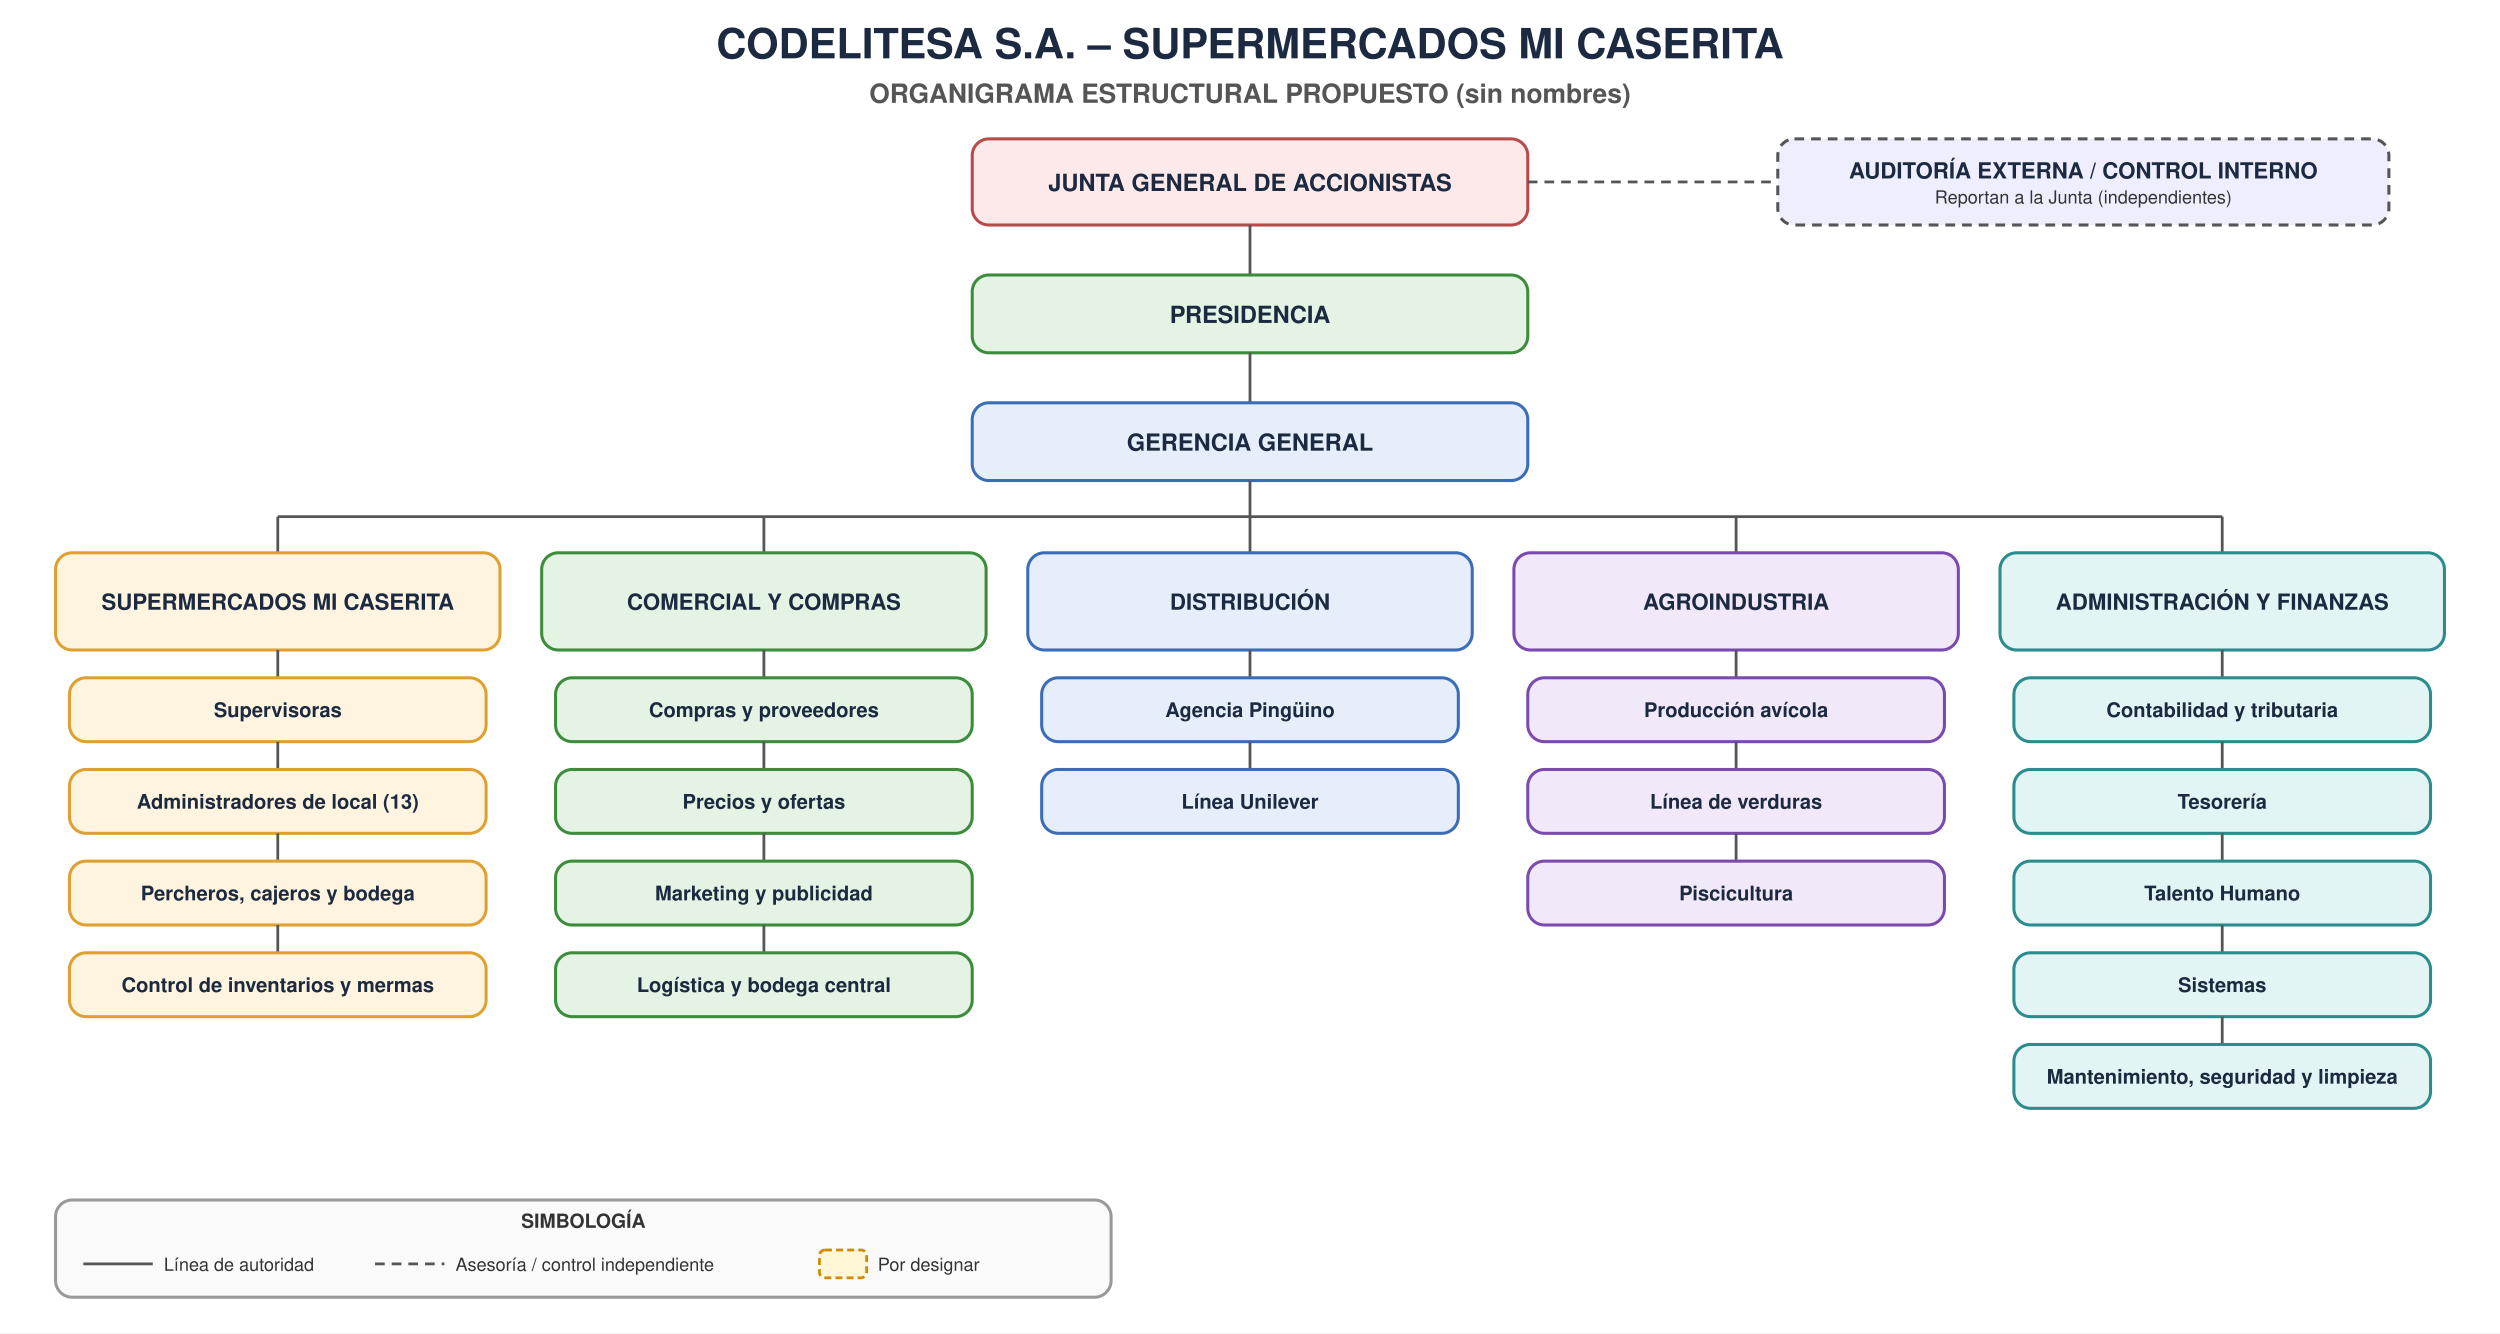
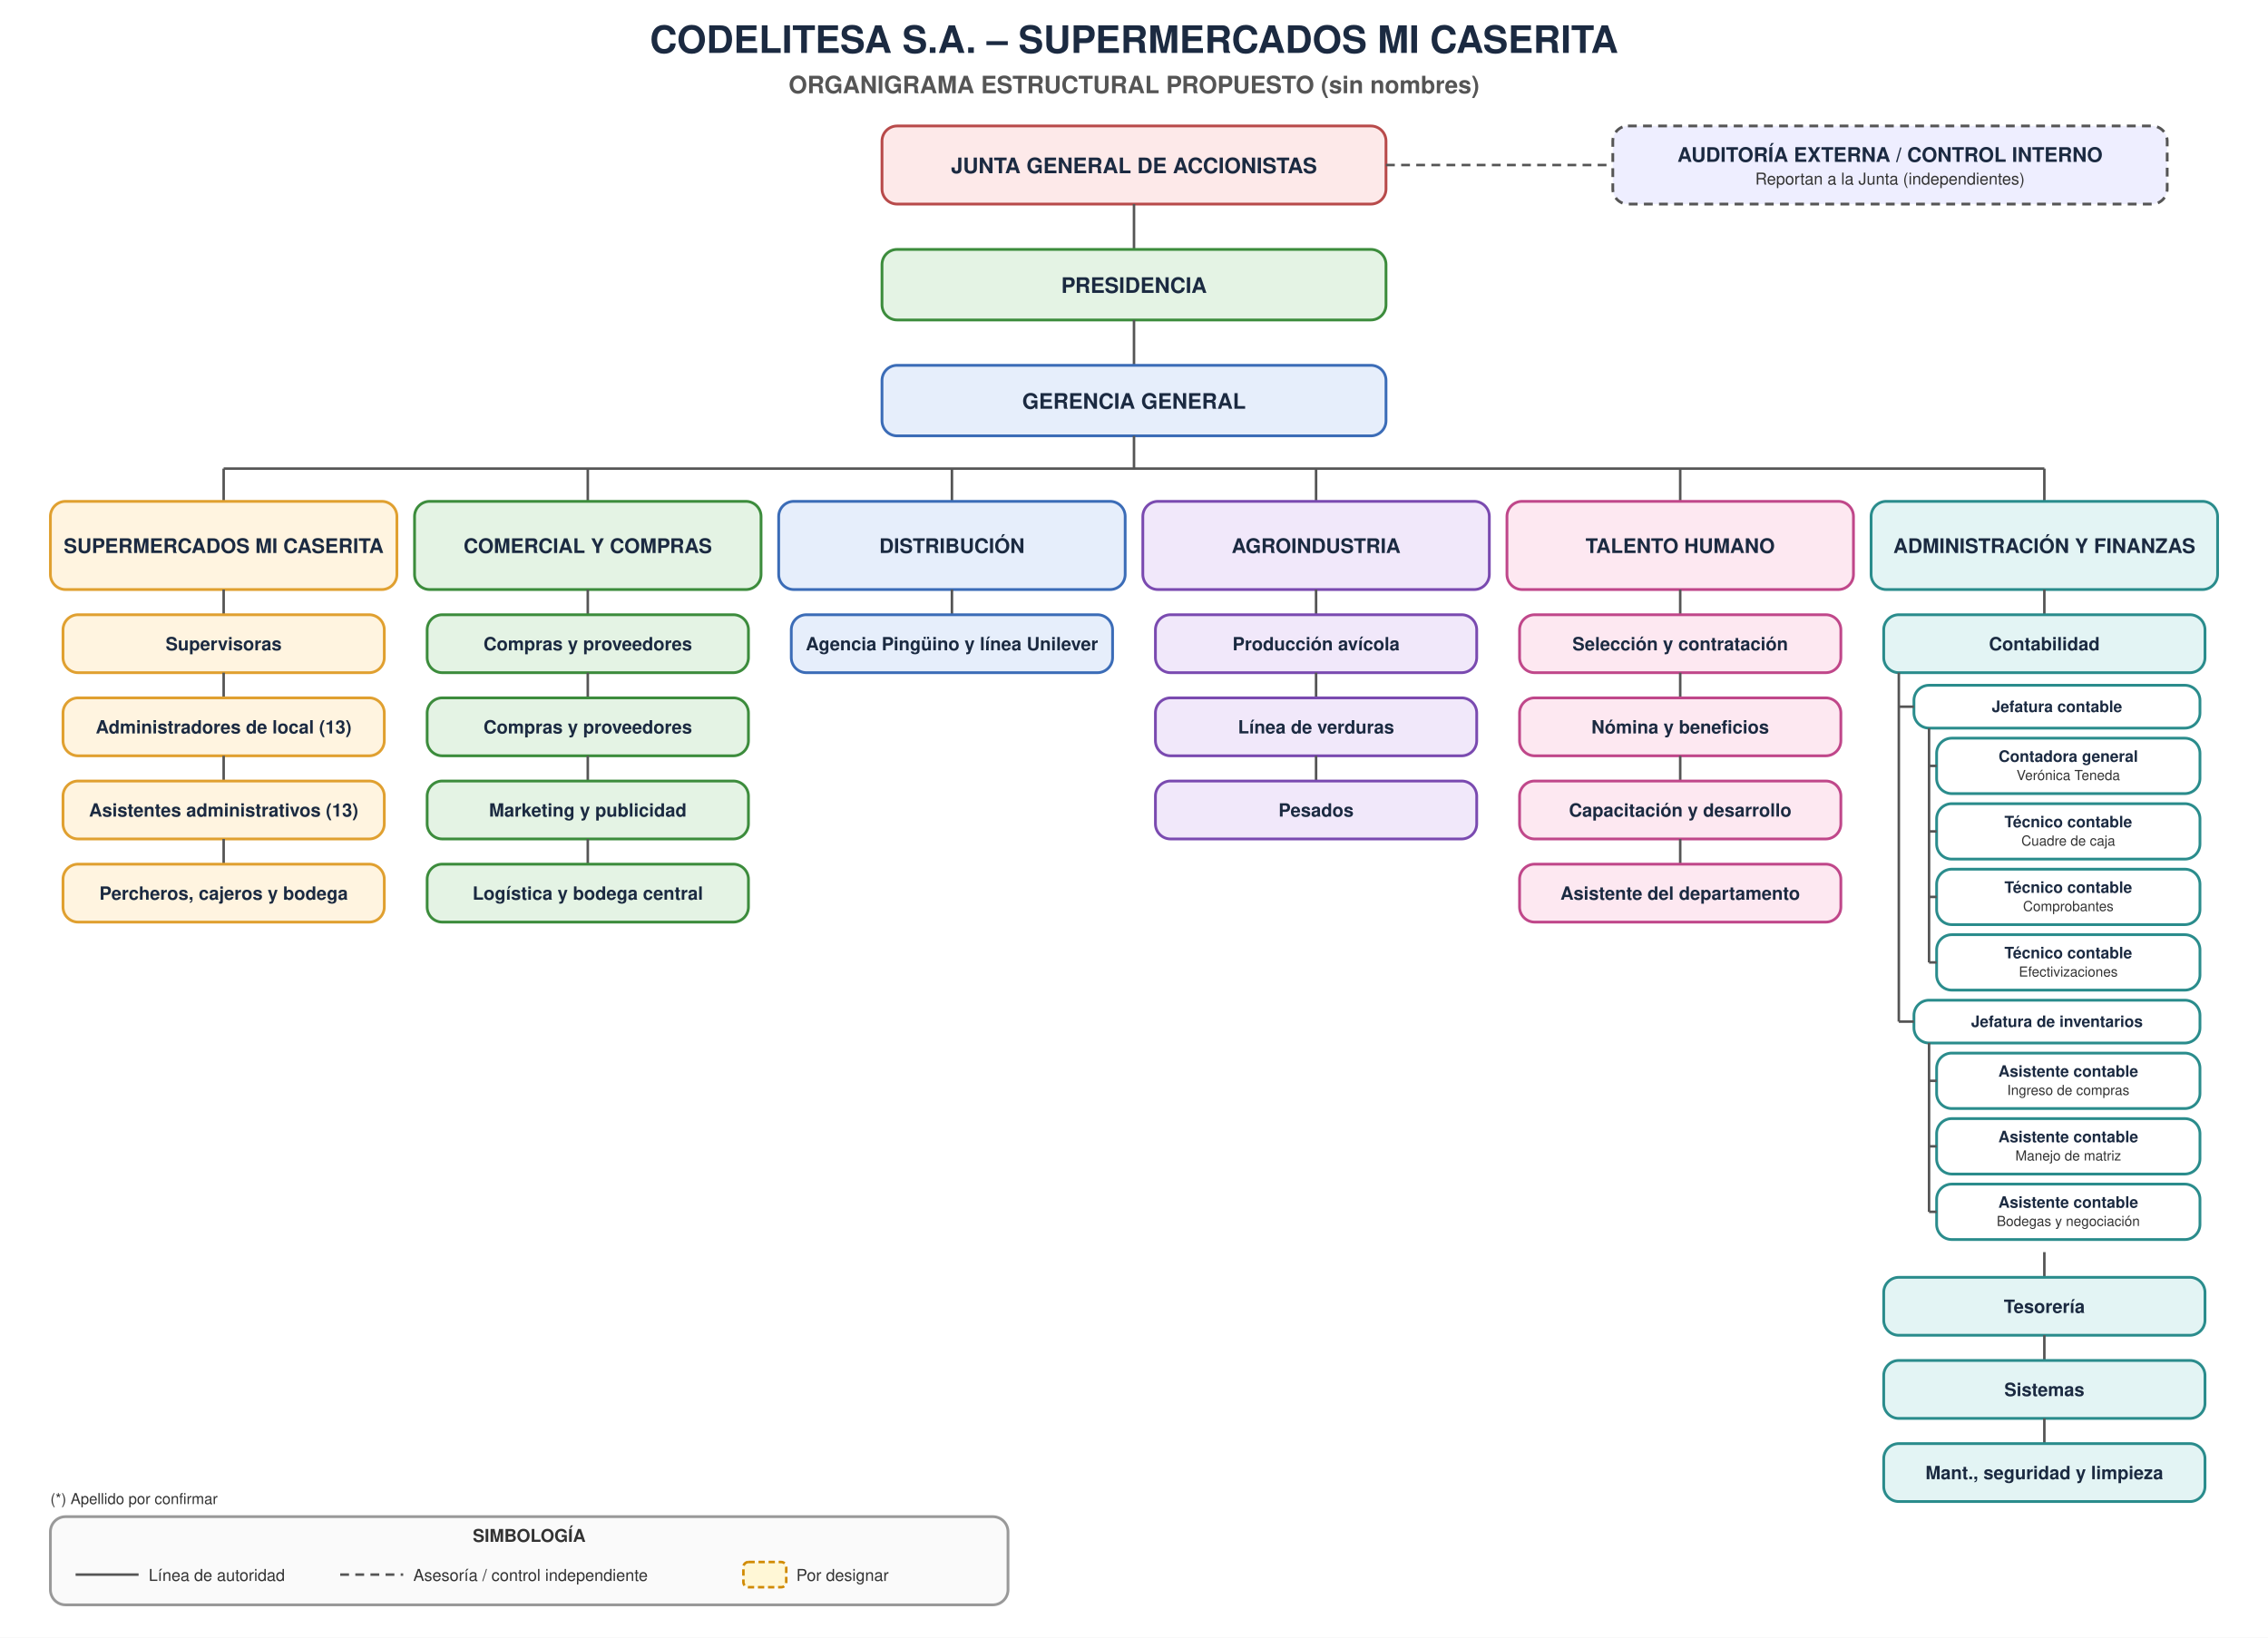
- <svg xmlns="http://www.w3.org/2000/svg" width="1800" height="960" viewBox="0 0 1800 960" font-family="Helvetica,Arial,sans-serif">
+ <svg xmlns="http://www.w3.org/2000/svg" width="1800" height="1300" viewBox="0 0 1800 1300" font-family="Helvetica,Arial,sans-serif">
  <rect width="100%" height="100%" fill="#fff" />
  <text x="900.0" y="42" text-anchor="middle" font-size="30" font-weight="700" fill="#1b2a41">CODELITESA S.A. – SUPERMERCADOS MI CASERITA</text>
  <text x="900.0" y="74" text-anchor="middle" font-size="19" font-weight="600" fill="#555">ORGANIGRAMA ESTRUCTURAL PROPUESTO (sin nombres)</text>
  <rect x="700.0" y="100" width="400" height="62" rx="12" fill="#fde9e9" stroke="#b84a4a" stroke-width="2.2" />
  <text x="900.0" y="137.5" text-anchor="middle" font-weight="700" font-size="17" fill="#1b2a41">JUNTA GENERAL DE ACCIONISTAS</text>
  <rect x="1280" y="100" width="440" height="62" rx="12" fill="#eef" stroke="#555" stroke-width="2.2" stroke-dasharray="7 5" />
  <text x="1500.0" y="128.5" text-anchor="middle" font-weight="700" font-size="16" fill="#1b2a41">AUDITORÍA EXTERNA / CONTROL INTERNO</text>
  <text x="1500.0" y="146.5" text-anchor="middle" font-size="13" fill="#333" font-weight="400">Reportan a la Junta (independientes)</text>
  <path d="M1100.0,131 L1280,131" stroke="#555" stroke-width="2" fill="none" stroke-dasharray="7 5" />
  <path d="M900.0,162 L900.0,198" stroke="#555" stroke-width="2" fill="none" />
  <rect x="700.0" y="198" width="400" height="56" rx="12" fill="#e4f3e4" stroke="#3c8c3c" stroke-width="2.2" />
  <text x="900.0" y="232.5" text-anchor="middle" font-weight="700" font-size="17" fill="#1b2a41">PRESIDENCIA</text>
  <path d="M900.0,254 L900.0,290" stroke="#555" stroke-width="2" fill="none" />
  <rect x="700.0" y="290" width="400" height="56" rx="12" fill="#e6eefb" stroke="#3b6cb7" stroke-width="2.2" />
  <text x="900.0" y="324.5" text-anchor="middle" font-weight="700" font-size="17" fill="#1b2a41">GERENCIA GENERAL</text>
  <path d="M900.0,346 L900.0,372" stroke="#555" stroke-width="2" fill="none" />
-   <path d="M200.0,372 L200.0,398" stroke="#555" stroke-width="2" fill="none" />
-   <rect x="40" y="398" width="320" height="70" rx="12" fill="#fff4e0" stroke="#e0a030" stroke-width="2.2" />
-   <text x="200.0" y="439.0" text-anchor="middle" font-weight="700" font-size="16" fill="#1b2a41">SUPERMERCADOS MI CASERITA</text>
-   <path d="M200.0,468 L200.0,488" stroke="#555" stroke-width="2" fill="none" />
-   <rect x="50" y="488" width="300" height="46" rx="12" fill="#fff4e0" stroke="#e0a030" stroke-width="2.2" />
-   <text x="200.0" y="516.25" text-anchor="middle" font-weight="700" font-size="14.5" fill="#1b2a41">Supervisoras</text>
-   <path d="M200.0,534 L200.0,554" stroke="#555" stroke-width="2" fill="none" />
-   <rect x="50" y="554" width="300" height="46" rx="12" fill="#fff4e0" stroke="#e0a030" stroke-width="2.2" />
-   <text x="200.0" y="582.25" text-anchor="middle" font-weight="700" font-size="14.5" fill="#1b2a41">Administradores de local (13)</text>
-   <path d="M200.0,600 L200.0,620" stroke="#555" stroke-width="2" fill="none" />
-   <rect x="50" y="620" width="300" height="46" rx="12" fill="#fff4e0" stroke="#e0a030" stroke-width="2.2" />
-   <text x="200.0" y="648.25" text-anchor="middle" font-weight="700" font-size="14.5" fill="#1b2a41">Percheros, cajeros y bodega</text>
-   <path d="M200.0,666 L200.0,686" stroke="#555" stroke-width="2" fill="none" />
-   <rect x="50" y="686" width="300" height="46" rx="12" fill="#fff4e0" stroke="#e0a030" stroke-width="2.2" />
-   <text x="200.0" y="714.25" text-anchor="middle" font-weight="700" font-size="14.5" fill="#1b2a41">Control de inventarios y mermas</text>
-   <path d="M550.0,372 L550.0,398" stroke="#555" stroke-width="2" fill="none" />
-   <rect x="390" y="398" width="320" height="70" rx="12" fill="#e4f3e4" stroke="#3c8c3c" stroke-width="2.2" />
-   <text x="550.0" y="439.0" text-anchor="middle" font-weight="700" font-size="16" fill="#1b2a41">COMERCIAL Y COMPRAS</text>
-   <path d="M550.0,468 L550.0,488" stroke="#555" stroke-width="2" fill="none" />
-   <rect x="400" y="488" width="300" height="46" rx="12" fill="#e4f3e4" stroke="#3c8c3c" stroke-width="2.2" />
-   <text x="550.0" y="516.25" text-anchor="middle" font-weight="700" font-size="14.5" fill="#1b2a41">Compras y proveedores</text>
-   <path d="M550.0,534 L550.0,554" stroke="#555" stroke-width="2" fill="none" />
-   <rect x="400" y="554" width="300" height="46" rx="12" fill="#e4f3e4" stroke="#3c8c3c" stroke-width="2.2" />
-   <text x="550.0" y="582.25" text-anchor="middle" font-weight="700" font-size="14.5" fill="#1b2a41">Precios y ofertas</text>
-   <path d="M550.0,600 L550.0,620" stroke="#555" stroke-width="2" fill="none" />
-   <rect x="400" y="620" width="300" height="46" rx="12" fill="#e4f3e4" stroke="#3c8c3c" stroke-width="2.2" />
-   <text x="550.0" y="648.25" text-anchor="middle" font-weight="700" font-size="14.5" fill="#1b2a41">Marketing y publicidad</text>
-   <path d="M550.0,666 L550.0,686" stroke="#555" stroke-width="2" fill="none" />
-   <rect x="400" y="686" width="300" height="46" rx="12" fill="#e4f3e4" stroke="#3c8c3c" stroke-width="2.2" />
-   <text x="550.0" y="714.25" text-anchor="middle" font-weight="700" font-size="14.5" fill="#1b2a41">Logística y bodega central</text>
-   <path d="M900.0,372 L900.0,398" stroke="#555" stroke-width="2" fill="none" />
-   <rect x="740" y="398" width="320" height="70" rx="12" fill="#e6eefb" stroke="#3b6cb7" stroke-width="2.2" />
-   <text x="900.0" y="439.0" text-anchor="middle" font-weight="700" font-size="16" fill="#1b2a41">DISTRIBUCIÓN</text>
-   <path d="M900.0,468 L900.0,488" stroke="#555" stroke-width="2" fill="none" />
-   <rect x="750" y="488" width="300" height="46" rx="12" fill="#e6eefb" stroke="#3b6cb7" stroke-width="2.2" />
-   <text x="900.0" y="516.25" text-anchor="middle" font-weight="700" font-size="14.5" fill="#1b2a41">Agencia Pingüino</text>
-   <path d="M900.0,534 L900.0,554" stroke="#555" stroke-width="2" fill="none" />
-   <rect x="750" y="554" width="300" height="46" rx="12" fill="#e6eefb" stroke="#3b6cb7" stroke-width="2.2" />
-   <text x="900.0" y="582.25" text-anchor="middle" font-weight="700" font-size="14.5" fill="#1b2a41">Línea Unilever</text>
-   <path d="M1250.0,372 L1250.0,398" stroke="#555" stroke-width="2" fill="none" />
-   <rect x="1090" y="398" width="320" height="70" rx="12" fill="#f1e8fa" stroke="#7a4ab0" stroke-width="2.2" />
-   <text x="1250.0" y="439.0" text-anchor="middle" font-weight="700" font-size="16" fill="#1b2a41">AGROINDUSTRIA</text>
-   <path d="M1250.0,468 L1250.0,488" stroke="#555" stroke-width="2" fill="none" />
-   <rect x="1100" y="488" width="300" height="46" rx="12" fill="#f1e8fa" stroke="#7a4ab0" stroke-width="2.2" />
-   <text x="1250.0" y="516.25" text-anchor="middle" font-weight="700" font-size="14.5" fill="#1b2a41">Producción avícola</text>
-   <path d="M1250.0,534 L1250.0,554" stroke="#555" stroke-width="2" fill="none" />
-   <rect x="1100" y="554" width="300" height="46" rx="12" fill="#f1e8fa" stroke="#7a4ab0" stroke-width="2.2" />
-   <text x="1250.0" y="582.25" text-anchor="middle" font-weight="700" font-size="14.5" fill="#1b2a41">Línea de verduras</text>
-   <path d="M1250.0,600 L1250.0,620" stroke="#555" stroke-width="2" fill="none" />
-   <rect x="1100" y="620" width="300" height="46" rx="12" fill="#f1e8fa" stroke="#7a4ab0" stroke-width="2.2" />
-   <text x="1250.0" y="648.25" text-anchor="middle" font-weight="700" font-size="14.5" fill="#1b2a41">Piscicultura</text>
-   <path d="M1600.0,372 L1600.0,398" stroke="#555" stroke-width="2" fill="none" />
-   <rect x="1440" y="398" width="320" height="70" rx="12" fill="#e3f4f4" stroke="#2a8c8c" stroke-width="2.2" />
-   <text x="1600.0" y="439.0" text-anchor="middle" font-weight="700" font-size="16" fill="#1b2a41">ADMINISTRACIÓN Y FINANZAS</text>
-   <path d="M1600.0,468 L1600.0,488" stroke="#555" stroke-width="2" fill="none" />
-   <rect x="1450" y="488" width="300" height="46" rx="12" fill="#e3f4f4" stroke="#2a8c8c" stroke-width="2.2" />
-   <text x="1600.0" y="516.25" text-anchor="middle" font-weight="700" font-size="14.5" fill="#1b2a41">Contabilidad y tributaria</text>
-   <path d="M1600.0,534 L1600.0,554" stroke="#555" stroke-width="2" fill="none" />
-   <rect x="1450" y="554" width="300" height="46" rx="12" fill="#e3f4f4" stroke="#2a8c8c" stroke-width="2.2" />
-   <text x="1600.0" y="582.25" text-anchor="middle" font-weight="700" font-size="14.5" fill="#1b2a41">Tesorería</text>
-   <path d="M1600.0,600 L1600.0,620" stroke="#555" stroke-width="2" fill="none" />
-   <rect x="1450" y="620" width="300" height="46" rx="12" fill="#e3f4f4" stroke="#2a8c8c" stroke-width="2.2" />
-   <text x="1600.0" y="648.25" text-anchor="middle" font-weight="700" font-size="14.5" fill="#1b2a41">Talento Humano</text>
-   <path d="M1600.0,666 L1600.0,686" stroke="#555" stroke-width="2" fill="none" />
-   <rect x="1450" y="686" width="300" height="46" rx="12" fill="#e3f4f4" stroke="#2a8c8c" stroke-width="2.2" />
-   <text x="1600.0" y="714.25" text-anchor="middle" font-weight="700" font-size="14.5" fill="#1b2a41">Sistemas</text>
-   <path d="M1600.0,732 L1600.0,752" stroke="#555" stroke-width="2" fill="none" />
-   <rect x="1450" y="752" width="300" height="46" rx="12" fill="#e3f4f4" stroke="#2a8c8c" stroke-width="2.2" />
-   <text x="1600.0" y="780.25" text-anchor="middle" font-weight="700" font-size="14.5" fill="#1b2a41">Mantenimiento, seguridad y limpieza</text>
-   <path d="M200.0,372 L1600.0,372" stroke="#555" stroke-width="2" fill="none" />
-   <rect x="40" y="864" width="760" height="70" rx="12" fill="#fafafa" stroke="#999" stroke-width="2.2" />
-   <text x="420.0" y="904.0" text-anchor="middle" font-weight="700" font-size="14" fill="#1b2a41" />
-   <text x="420" y="884" text-anchor="middle" font-size="14" font-weight="700" fill="#333">SIMBOLOGÍA</text>
-   <path d="M60,910 L110,910" stroke="#555" stroke-width="2" fill="none" />
-   <text x="118" y="915" text-anchor="start" font-size="13" font-weight="400" fill="#333">Línea de autoridad</text>
-   <path d="M270,910 L320,910" stroke="#555" stroke-width="2" fill="none" stroke-dasharray="7 5" />
-   <text x="328" y="915" text-anchor="start" font-size="13" font-weight="400" fill="#333">Asesoría / control independiente</text>
-   <rect x="590" y="900" width="34" height="20" rx="4" fill="#fff7d6" stroke="#d08a00" stroke-width="2" stroke-dasharray="5 3" />
-   <text x="632" y="915" text-anchor="start" font-size="13" font-weight="400" fill="#333">Por designar</text>
+   <path d="M177.5,372 L177.5,398" stroke="#555" stroke-width="2" fill="none" />
+   <rect x="40" y="398" width="275" height="70" rx="12" fill="#fff4e0" stroke="#e0a030" stroke-width="2.2" />
+   <text x="177.5" y="439.0" text-anchor="middle" font-weight="700" font-size="16" fill="#1b2a41">SUPERMERCADOS MI CASERITA</text>
+   <path d="M177.5,468 L177.5,488" stroke="#555" stroke-width="2" fill="none" />
+   <rect x="50" y="488" width="255" height="46" rx="12" fill="#fff4e0" stroke="#e0a030" stroke-width="2.2" />
+   <text x="177.5" y="516.25" text-anchor="middle" font-weight="700" font-size="14.5" fill="#1b2a41">Supervisoras</text>
+   <path d="M177.5,534 L177.5,554" stroke="#555" stroke-width="2" fill="none" />
+   <rect x="50" y="554" width="255" height="46" rx="12" fill="#fff4e0" stroke="#e0a030" stroke-width="2.2" />
+   <text x="177.5" y="582.25" text-anchor="middle" font-weight="700" font-size="14.5" fill="#1b2a41">Administradores de local (13)</text>
+   <path d="M177.5,600 L177.5,620" stroke="#555" stroke-width="2" fill="none" />
+   <rect x="50" y="620" width="255" height="46" rx="12" fill="#fff4e0" stroke="#e0a030" stroke-width="2.2" />
+   <text x="177.5" y="648.25" text-anchor="middle" font-weight="700" font-size="14.5" fill="#1b2a41">Asistentes administrativos (13)</text>
+   <path d="M177.5,666 L177.5,686" stroke="#555" stroke-width="2" fill="none" />
+   <rect x="50" y="686" width="255" height="46" rx="12" fill="#fff4e0" stroke="#e0a030" stroke-width="2.2" />
+   <text x="177.5" y="714.25" text-anchor="middle" font-weight="700" font-size="14.5" fill="#1b2a41">Percheros, cajeros y bodega</text>
+   <path d="M466.5,372 L466.5,398" stroke="#555" stroke-width="2" fill="none" />
+   <rect x="329" y="398" width="275" height="70" rx="12" fill="#e4f3e4" stroke="#3c8c3c" stroke-width="2.2" />
+   <text x="466.5" y="439.0" text-anchor="middle" font-weight="700" font-size="16" fill="#1b2a41">COMERCIAL Y COMPRAS</text>
+   <path d="M466.5,468 L466.5,488" stroke="#555" stroke-width="2" fill="none" />
+   <rect x="339" y="488" width="255" height="46" rx="12" fill="#e4f3e4" stroke="#3c8c3c" stroke-width="2.2" />
+   <text x="466.5" y="516.25" text-anchor="middle" font-weight="700" font-size="14.5" fill="#1b2a41">Compras y proveedores</text>
+   <path d="M466.5,534 L466.5,554" stroke="#555" stroke-width="2" fill="none" />
+   <rect x="339" y="554" width="255" height="46" rx="12" fill="#e4f3e4" stroke="#3c8c3c" stroke-width="2.2" />
+   <text x="466.5" y="582.25" text-anchor="middle" font-weight="700" font-size="14.5" fill="#1b2a41">Compras y proveedores</text>
+   <path d="M466.5,600 L466.5,620" stroke="#555" stroke-width="2" fill="none" />
+   <rect x="339" y="620" width="255" height="46" rx="12" fill="#e4f3e4" stroke="#3c8c3c" stroke-width="2.2" />
+   <text x="466.5" y="648.25" text-anchor="middle" font-weight="700" font-size="14.5" fill="#1b2a41">Marketing y publicidad</text>
+   <path d="M466.5,666 L466.5,686" stroke="#555" stroke-width="2" fill="none" />
+   <rect x="339" y="686" width="255" height="46" rx="12" fill="#e4f3e4" stroke="#3c8c3c" stroke-width="2.2" />
+   <text x="466.5" y="714.25" text-anchor="middle" font-weight="700" font-size="14.5" fill="#1b2a41">Logística y bodega central</text>
+   <path d="M755.5,372 L755.5,398" stroke="#555" stroke-width="2" fill="none" />
+   <rect x="618" y="398" width="275" height="70" rx="12" fill="#e6eefb" stroke="#3b6cb7" stroke-width="2.2" />
+   <text x="755.5" y="439.0" text-anchor="middle" font-weight="700" font-size="16" fill="#1b2a41">DISTRIBUCIÓN</text>
+   <path d="M755.5,468 L755.5,488" stroke="#555" stroke-width="2" fill="none" />
+   <rect x="628" y="488" width="255" height="46" rx="12" fill="#e6eefb" stroke="#3b6cb7" stroke-width="2.2" />
+   <text x="755.5" y="516.25" text-anchor="middle" font-weight="700" font-size="14.5" fill="#1b2a41">Agencia Pingüino y línea Unilever</text>
+   <path d="M1044.5,372 L1044.5,398" stroke="#555" stroke-width="2" fill="none" />
+   <rect x="907" y="398" width="275" height="70" rx="12" fill="#f1e8fa" stroke="#7a4ab0" stroke-width="2.2" />
+   <text x="1044.5" y="439.0" text-anchor="middle" font-weight="700" font-size="16" fill="#1b2a41">AGROINDUSTRIA</text>
+   <path d="M1044.5,468 L1044.5,488" stroke="#555" stroke-width="2" fill="none" />
+   <rect x="917" y="488" width="255" height="46" rx="12" fill="#f1e8fa" stroke="#7a4ab0" stroke-width="2.2" />
+   <text x="1044.5" y="516.25" text-anchor="middle" font-weight="700" font-size="14.5" fill="#1b2a41">Producción avícola</text>
+   <path d="M1044.5,534 L1044.5,554" stroke="#555" stroke-width="2" fill="none" />
+   <rect x="917" y="554" width="255" height="46" rx="12" fill="#f1e8fa" stroke="#7a4ab0" stroke-width="2.2" />
+   <text x="1044.5" y="582.25" text-anchor="middle" font-weight="700" font-size="14.5" fill="#1b2a41">Línea de verduras</text>
+   <path d="M1044.5,600 L1044.5,620" stroke="#555" stroke-width="2" fill="none" />
+   <rect x="917" y="620" width="255" height="46" rx="12" fill="#f1e8fa" stroke="#7a4ab0" stroke-width="2.2" />
+   <text x="1044.5" y="648.25" text-anchor="middle" font-weight="700" font-size="14.5" fill="#1b2a41">Pesados</text>
+   <path d="M1333.5,372 L1333.5,398" stroke="#555" stroke-width="2" fill="none" />
+   <rect x="1196" y="398" width="275" height="70" rx="12" fill="#fde8f1" stroke="#c0478a" stroke-width="2.2" />
+   <text x="1333.5" y="439.0" text-anchor="middle" font-weight="700" font-size="16" fill="#1b2a41">TALENTO HUMANO</text>
+   <path d="M1333.5,468 L1333.5,488" stroke="#555" stroke-width="2" fill="none" />
+   <rect x="1206" y="488" width="255" height="46" rx="12" fill="#fde8f1" stroke="#c0478a" stroke-width="2.2" />
+   <text x="1333.5" y="516.25" text-anchor="middle" font-weight="700" font-size="14.5" fill="#1b2a41">Selección y contratación</text>
+   <path d="M1333.5,534 L1333.5,554" stroke="#555" stroke-width="2" fill="none" />
+   <rect x="1206" y="554" width="255" height="46" rx="12" fill="#fde8f1" stroke="#c0478a" stroke-width="2.2" />
+   <text x="1333.5" y="582.25" text-anchor="middle" font-weight="700" font-size="14.5" fill="#1b2a41">Nómina y beneficios</text>
+   <path d="M1333.5,600 L1333.5,620" stroke="#555" stroke-width="2" fill="none" />
+   <rect x="1206" y="620" width="255" height="46" rx="12" fill="#fde8f1" stroke="#c0478a" stroke-width="2.2" />
+   <text x="1333.5" y="648.25" text-anchor="middle" font-weight="700" font-size="14.5" fill="#1b2a41">Capacitación y desarrollo</text>
+   <path d="M1333.5,666 L1333.5,686" stroke="#555" stroke-width="2" fill="none" />
+   <rect x="1206" y="686" width="255" height="46" rx="12" fill="#fde8f1" stroke="#c0478a" stroke-width="2.2" />
+   <text x="1333.5" y="714.25" text-anchor="middle" font-weight="700" font-size="14.5" fill="#1b2a41">Asistente del departamento</text>
+   <path d="M1622.5,372 L1622.5,398" stroke="#555" stroke-width="2" fill="none" />
+   <rect x="1485" y="398" width="275" height="70" rx="12" fill="#e3f4f4" stroke="#2a8c8c" stroke-width="2.2" />
+   <text x="1622.5" y="439.0" text-anchor="middle" font-weight="700" font-size="16" fill="#1b2a41">ADMINISTRACIÓN Y FINANZAS</text>
+   <path d="M1622.5,468 L1622.5,488" stroke="#555" stroke-width="2" fill="none" />
+   <rect x="1495" y="488" width="255" height="46" rx="12" fill="#e3f4f4" stroke="#2a8c8c" stroke-width="2.2" />
+   <text x="1622.5" y="516.25" text-anchor="middle" font-weight="700" font-size="14.5" fill="#1b2a41">Contabilidad</text>
+   <rect x="1519" y="544" width="227" height="34" rx="12" fill="#fff" stroke="#2a8c8c" stroke-width="2.2" />
+   <text x="1632.5" y="565.25" text-anchor="middle" font-weight="700" font-size="12.5" fill="#1b2a41">Jefatura contable</text>
+   <rect x="1537" y="586" width="209" height="44" rx="12" fill="#fff" stroke="#2a8c8c" stroke-width="2.2" />
+   <text x="1641.5" y="604.75" text-anchor="middle" font-weight="700" font-size="12.5" fill="#1b2a41">Contadora general</text>
+   <text x="1641.5" y="619.25" text-anchor="middle" font-size="11" fill="#333" font-weight="400">Verónica Teneda</text>
+   <rect x="1537" y="638" width="209" height="44" rx="12" fill="#fff" stroke="#2a8c8c" stroke-width="2.2" />
+   <text x="1641.5" y="656.75" text-anchor="middle" font-weight="700" font-size="12.5" fill="#1b2a41">Técnico contable</text>
+   <text x="1641.5" y="671.25" text-anchor="middle" font-size="11" fill="#333" font-weight="400">Cuadre de caja</text>
+   <rect x="1537" y="690" width="209" height="44" rx="12" fill="#fff" stroke="#2a8c8c" stroke-width="2.2" />
+   <text x="1641.5" y="708.75" text-anchor="middle" font-weight="700" font-size="12.5" fill="#1b2a41">Técnico contable</text>
+   <text x="1641.5" y="723.25" text-anchor="middle" font-size="11" fill="#333" font-weight="400">Comprobantes</text>
+   <rect x="1537" y="742" width="209" height="44" rx="12" fill="#fff" stroke="#2a8c8c" stroke-width="2.2" />
+   <text x="1641.5" y="760.75" text-anchor="middle" font-weight="700" font-size="12.5" fill="#1b2a41">Técnico contable</text>
+   <text x="1641.5" y="775.25" text-anchor="middle" font-size="11" fill="#333" font-weight="400">Efectivizaciones</text>
+   <rect x="1519" y="794" width="227" height="34" rx="12" fill="#fff" stroke="#2a8c8c" stroke-width="2.2" />
+   <text x="1632.5" y="815.25" text-anchor="middle" font-weight="700" font-size="12.5" fill="#1b2a41">Jefatura de inventarios</text>
+   <rect x="1537" y="836" width="209" height="44" rx="12" fill="#fff" stroke="#2a8c8c" stroke-width="2.2" />
+   <text x="1641.5" y="854.75" text-anchor="middle" font-weight="700" font-size="12.5" fill="#1b2a41">Asistente contable</text>
+   <text x="1641.5" y="869.25" text-anchor="middle" font-size="11" fill="#333" font-weight="400">Ingreso de compras</text>
+   <rect x="1537" y="888" width="209" height="44" rx="12" fill="#fff" stroke="#2a8c8c" stroke-width="2.2" />
+   <text x="1641.5" y="906.75" text-anchor="middle" font-weight="700" font-size="12.5" fill="#1b2a41">Asistente contable</text>
+   <text x="1641.5" y="921.25" text-anchor="middle" font-size="11" fill="#333" font-weight="400">Manejo de matriz</text>
+   <rect x="1537" y="940" width="209" height="44" rx="12" fill="#fff" stroke="#2a8c8c" stroke-width="2.2" />
+   <text x="1641.5" y="958.75" text-anchor="middle" font-weight="700" font-size="12.5" fill="#1b2a41">Asistente contable</text>
+   <text x="1641.5" y="973.25" text-anchor="middle" font-size="11" fill="#333" font-weight="400">Bodegas y negociación</text>
+   <path d="M1507,534 L1507,811.0" stroke="#555" stroke-width="2" fill="none" />
+   <path d="M1507,561.0 L1519,561.0" stroke="#555" stroke-width="2" fill="none" />
+   <path d="M1507,811.0 L1519,811.0" stroke="#555" stroke-width="2" fill="none" />
+   <path d="M1531,578 L1531,764.0" stroke="#555" stroke-width="2" fill="none" />
+   <path d="M1531,608.0 L1537,608.0" stroke="#555" stroke-width="2" fill="none" />
+   <path d="M1531,660.0 L1537,660.0" stroke="#555" stroke-width="2" fill="none" />
+   <path d="M1531,712.0 L1537,712.0" stroke="#555" stroke-width="2" fill="none" />
+   <path d="M1531,764.0 L1537,764.0" stroke="#555" stroke-width="2" fill="none" />
+   <path d="M1531,828 L1531,962.0" stroke="#555" stroke-width="2" fill="none" />
+   <path d="M1531,858.0 L1537,858.0" stroke="#555" stroke-width="2" fill="none" />
+   <path d="M1531,910.0 L1537,910.0" stroke="#555" stroke-width="2" fill="none" />
+   <path d="M1531,962.0 L1537,962.0" stroke="#555" stroke-width="2" fill="none" />
+   <path d="M1622.5,994 L1622.5,1014" stroke="#555" stroke-width="2" fill="none" />
+   <rect x="1495" y="1014" width="255" height="46" rx="12" fill="#e3f4f4" stroke="#2a8c8c" stroke-width="2.2" />
+   <text x="1622.5" y="1042.25" text-anchor="middle" font-weight="700" font-size="14.5" fill="#1b2a41">Tesorería</text>
+   <path d="M1622.5,1060 L1622.5,1080" stroke="#555" stroke-width="2" fill="none" />
+   <rect x="1495" y="1080" width="255" height="46" rx="12" fill="#e3f4f4" stroke="#2a8c8c" stroke-width="2.2" />
+   <text x="1622.5" y="1108.25" text-anchor="middle" font-weight="700" font-size="14.5" fill="#1b2a41">Sistemas</text>
+   <path d="M1622.5,1126 L1622.5,1146" stroke="#555" stroke-width="2" fill="none" />
+   <rect x="1495" y="1146" width="255" height="46" rx="12" fill="#e3f4f4" stroke="#2a8c8c" stroke-width="2.2" />
+   <text x="1622.5" y="1174.25" text-anchor="middle" font-weight="700" font-size="14.5" fill="#1b2a41">Mant., seguridad y limpieza</text>
+   <path d="M177.5,372 L1622.5,372" stroke="#555" stroke-width="2" fill="none" />
+   <rect x="40" y="1204" width="760" height="70" rx="12" fill="#fafafa" stroke="#999" stroke-width="2.2" />
+   <text x="420.0" y="1244.0" text-anchor="middle" font-weight="700" font-size="14" fill="#1b2a41" />
+   <text x="420" y="1224" text-anchor="middle" font-size="14" font-weight="700" fill="#333">SIMBOLOGÍA</text>
+   <path d="M60,1250 L110,1250" stroke="#555" stroke-width="2" fill="none" />
+   <text x="118" y="1255" text-anchor="start" font-size="13" font-weight="400" fill="#333">Línea de autoridad</text>
+   <path d="M270,1250 L320,1250" stroke="#555" stroke-width="2" fill="none" stroke-dasharray="7 5" />
+   <text x="328" y="1255" text-anchor="start" font-size="13" font-weight="400" fill="#333">Asesoría / control independiente</text>
+   <rect x="590" y="1240" width="34" height="20" rx="4" fill="#fff7d6" stroke="#d08a00" stroke-width="2" stroke-dasharray="5 3" />
+   <text x="632" y="1255" text-anchor="start" font-size="13" font-weight="400" fill="#333">Por designar</text>
+   <text x="40" y="1194" text-anchor="start" font-size="12" font-weight="400" fill="#333">(*) Apellido por confirmar</text>
</svg>
